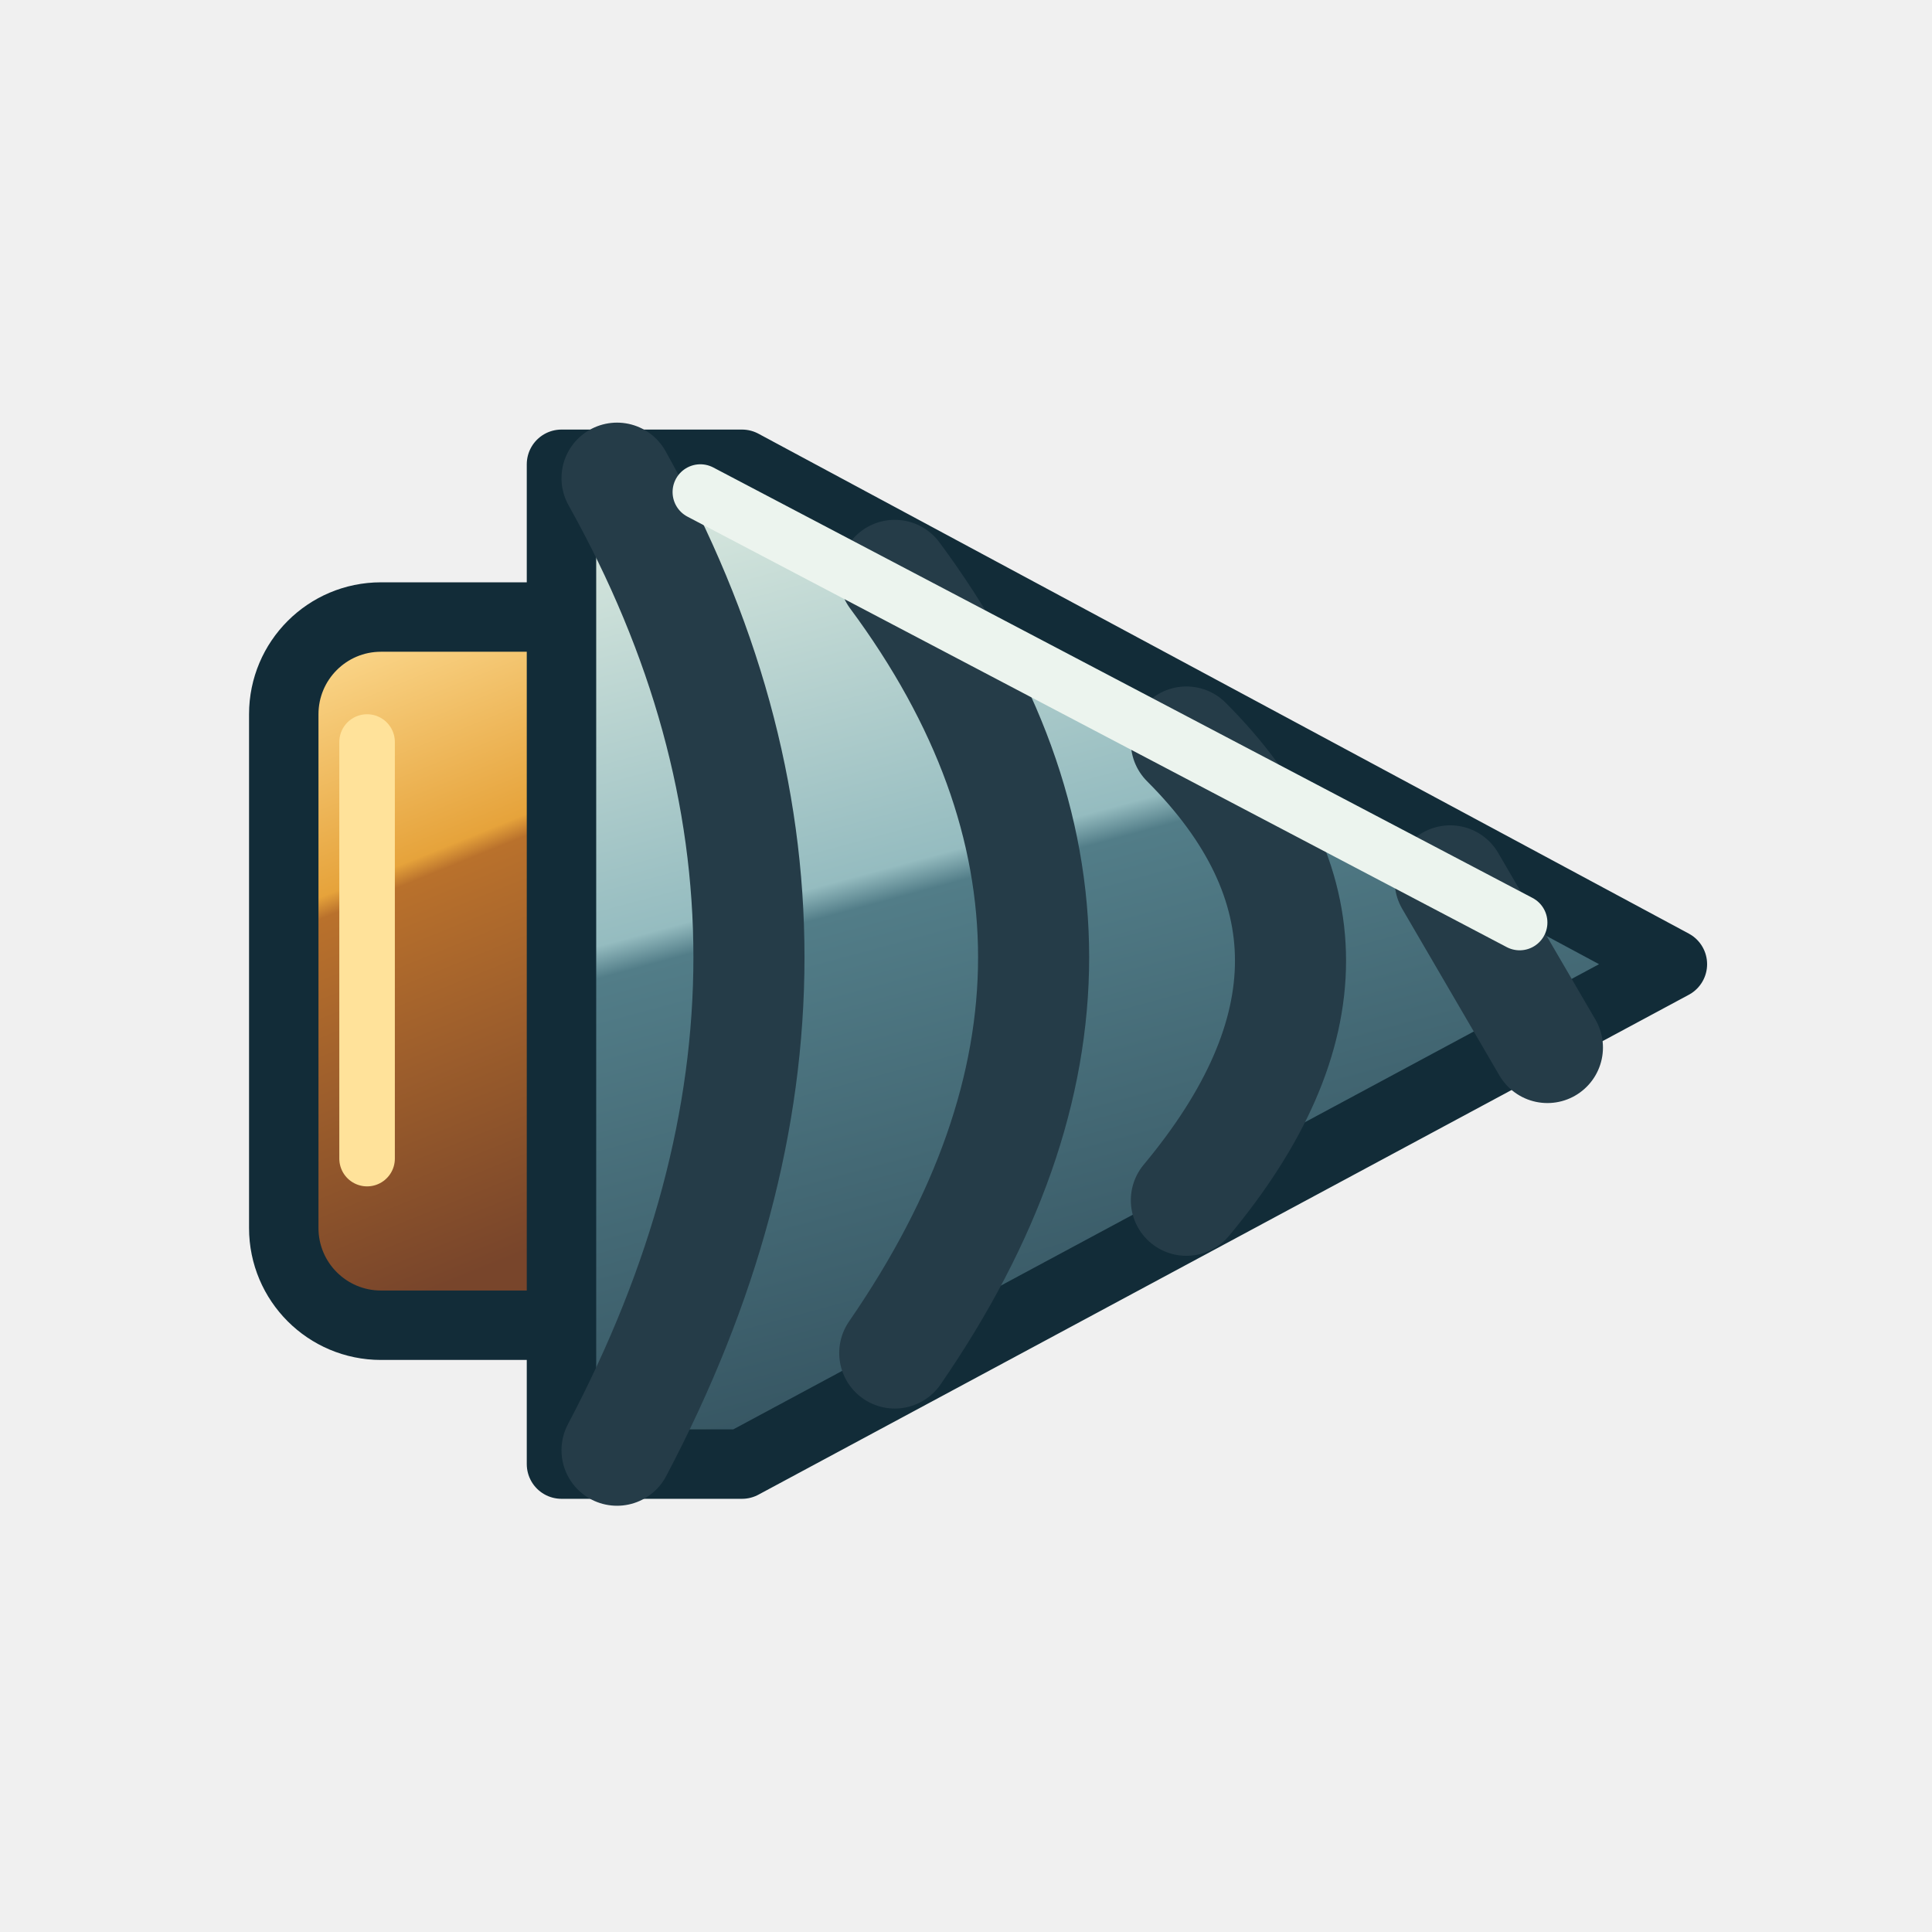
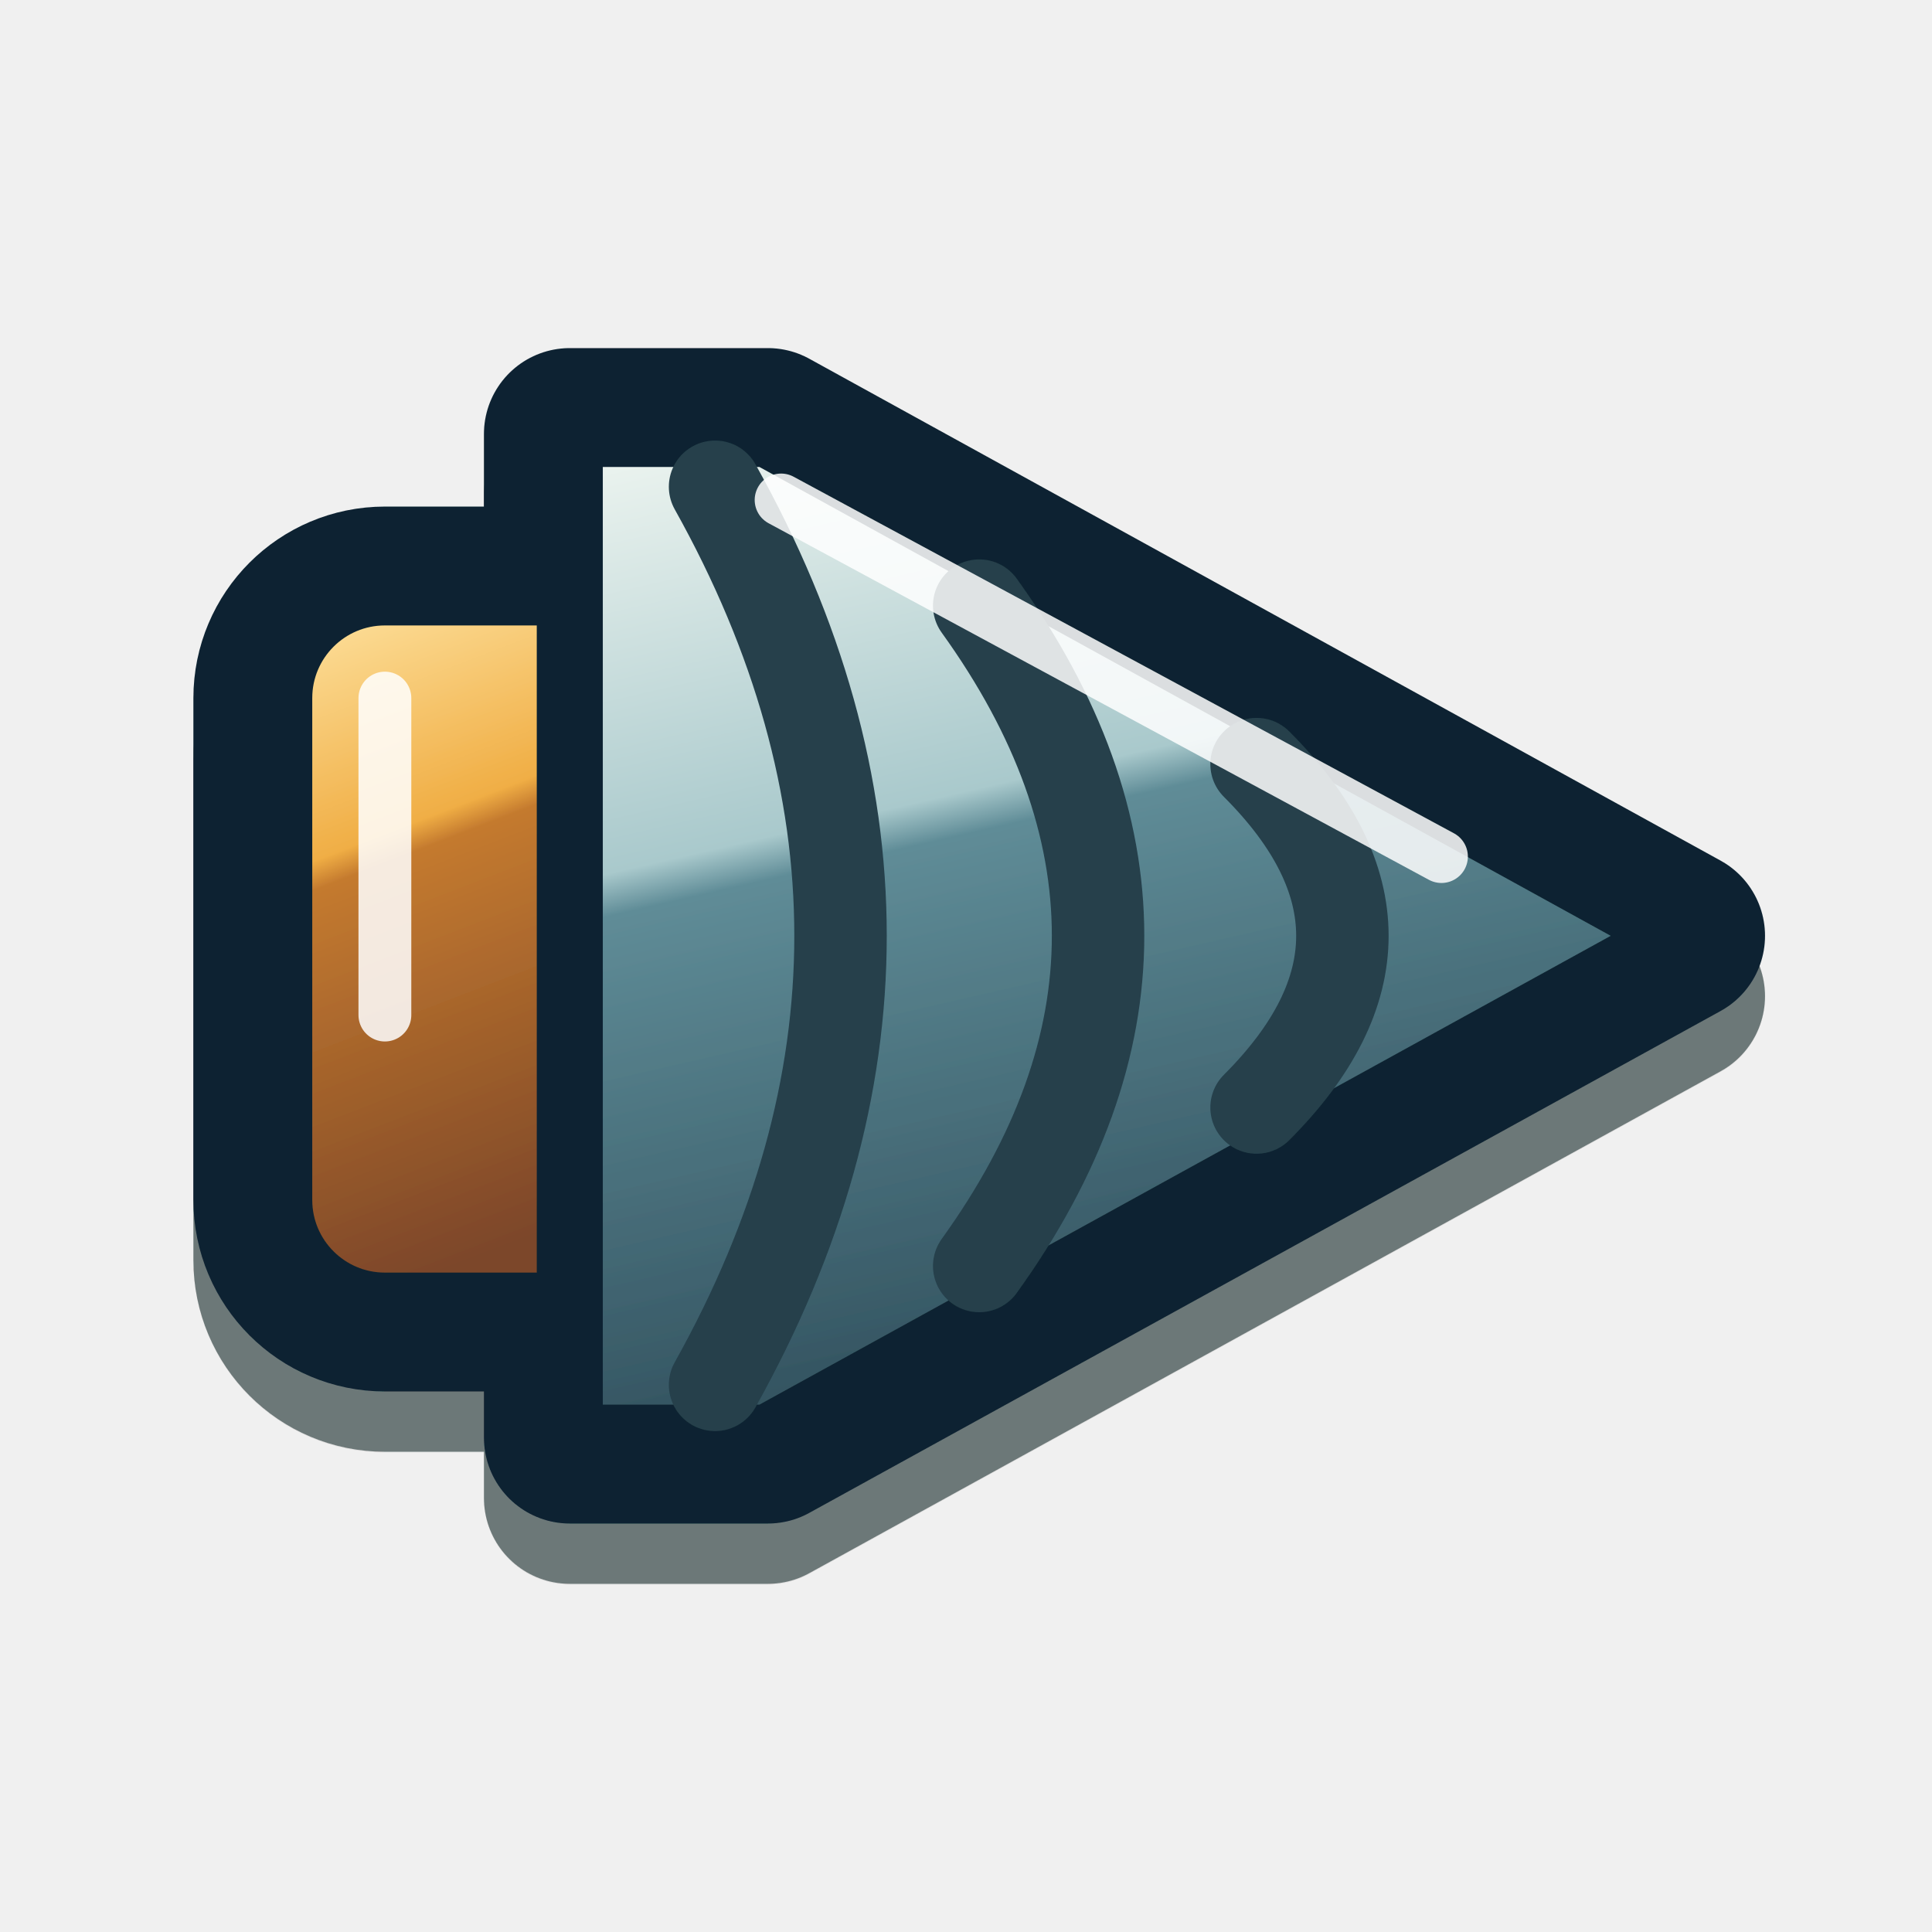
<svg xmlns="http://www.w3.org/2000/svg" width="256" height="256" viewBox="0 0 128 128">
  <defs>
-     <linearGradient id="steel" x2=".3" y2="1">
-       <stop stop-color="#E2EEE3" />
-       <stop offset=".45" stop-color="#95BCC0" />
-       <stop offset=".48" stop-color="#527D88" />
-       <stop offset="1" stop-color="#33515E" />
+     <linearGradient id="steel" x1="0" y1="0" x2=".25" y2="1">
+       <stop offset="0" stop-color="#F1F7F2" />
+       <stop offset=".42" stop-color="#A9C9CC" />
+       <stop offset=".46" stop-color="#5F8C97" />
+       <stop offset="1" stop-color="#2F4E5B" />
    </linearGradient>
-     <linearGradient id="copper" x2=".2" y2="1">
-       <stop stop-color="#FFE19B" />
-       <stop offset=".4" stop-color="#E6A33B" />
-       <stop offset=".43" stop-color="#B9712C" />
-       <stop offset="1" stop-color="#78452B" />
+     <linearGradient id="copper" x1="0" y1="0" x2=".2" y2="1">
+       <stop offset="0" stop-color="#FFE7A8" />
+       <stop offset=".38" stop-color="#F0AE45" />
+       <stop offset=".42" stop-color="#C47A2E" />
+       <stop offset="1" stop-color="#7C462A" />
    </linearGradient>
-     <linearGradient id="coral" x2="0" y2="1">
-       <stop stop-color="#FF887C" />
-       <stop offset="1" stop-color="#C83E52" />
+     <linearGradient id="teal" x1="0" y1="0" x2="0" y2="1">
+       <stop offset="0" stop-color="#2FA394" />
+       <stop offset=".5" stop-color="#1E7466" />
+       <stop offset=".53" stop-color="#175D53" />
+       <stop offset="1" stop-color="#0F3F3A" />
    </linearGradient>
+     <linearGradient id="crystal" x1="0" y1="0" x2=".4" y2="1">
+       <stop offset="0" stop-color="#D8FFF8" />
+       <stop offset=".35" stop-color="#4DF7DD" />
+       <stop offset=".4" stop-color="#14C9B5" />
+       <stop offset="1" stop-color="#0B7F7A" />
+     </linearGradient>
+     <linearGradient id="coral" x1="0" y1="0" x2="0" y2="1">
+       <stop offset="0" stop-color="#FF9C8E" />
+       <stop offset=".45" stop-color="#FF5E63" />
+       <stop offset=".5" stop-color="#E0424F" />
+       <stop offset="1" stop-color="#A72B41" />
+     </linearGradient>
+     <linearGradient id="gold" x1="0" y1="0" x2=".2" y2="1">
+       <stop offset="0" stop-color="#FFF2B8" />
+       <stop offset=".4" stop-color="#FFC531" />
+       <stop offset=".45" stop-color="#E89A0C" />
+       <stop offset="1" stop-color="#A9620A" />
+     </linearGradient>
+     <linearGradient id="screen" x1="0" y1="0" x2="0" y2="1">
+       <stop offset="0" stop-color="#1D5560" />
+       <stop offset="1" stop-color="#0F2E37" />
+     </linearGradient>
+     <filter id="drop" x="-20%" y="-20%" width="140%" height="150%">
+       <feDropShadow dx="0" dy="4" stdDeviation="0" flood-color="#04131A" flood-opacity=".55" />
+     </filter>
  </defs>
-   <g transform="translate(5 5) scale(.92)" stroke="#122C38" stroke-width="5" stroke-linecap="round" stroke-linejoin="round">
-     <rect x="15" y="39" width="25" height="51" rx="7" fill="url(#copper)" />
-     <path d="M35 28L48 28 115 64 48 100H35Z" fill="url(#steel)" />
-     <path d="M39 29Q58 63 39 99M59 36Q79 63 59 92M80 48Q95 63 80 81M99 58L106 70" fill="none" stroke="#253C48" stroke-width="8" />
-     <path d="M21 48V78" stroke="#FFE29A" stroke-width="4" />
-     <path d="M45 30L104 61" stroke="#ECF4EE" stroke-width="4" />
+   <g filter="url(#drop)">
+     <g transform="translate(8 6) scale(.875)" stroke-linejoin="round" stroke-linecap="round">
+       <g stroke="#0E2430" stroke-width="13">
+         <rect x="12" y="38" width="28" height="54" rx="8" fill="url(#copper)" />
+         <path d="M34 26H49L118 64 49 102H34Z" fill="url(#steel)" />
+         <path d="M45 30Q64 64 45 98M65 39Q83 64 65 89M86 51Q99 64 86 77" fill="none" stroke="#25404C" stroke-width="7" />
+         <path d="M20 46V70" fill="none" stroke="#FFFFFF" stroke-opacity=".85" stroke-width="4" stroke-linecap="round" />
+         <path d="M50 31L100 58" fill="none" stroke="#FFFFFF" stroke-opacity=".85" stroke-width="4" stroke-linecap="round" />
+       </g>
+       <g stroke="#0E2430" stroke-width="5">
+         <rect x="12" y="38" width="28" height="54" rx="8" fill="url(#copper)" />
+         <path d="M34 26H49L118 64 49 102H34Z" fill="url(#steel)" />
+         <path d="M45 30Q64 64 45 98M65 39Q83 64 65 89M86 51Q99 64 86 77" fill="none" stroke="#25404C" stroke-width="7" />
+         <path d="M20 46V70" fill="none" stroke="#FFFFFF" stroke-opacity=".85" stroke-width="4" stroke-linecap="round" />
+         <path d="M50 31L100 58" fill="none" stroke="#FFFFFF" stroke-opacity=".85" stroke-width="4" stroke-linecap="round" />
+       </g>
+     </g>
  </g>
</svg>
